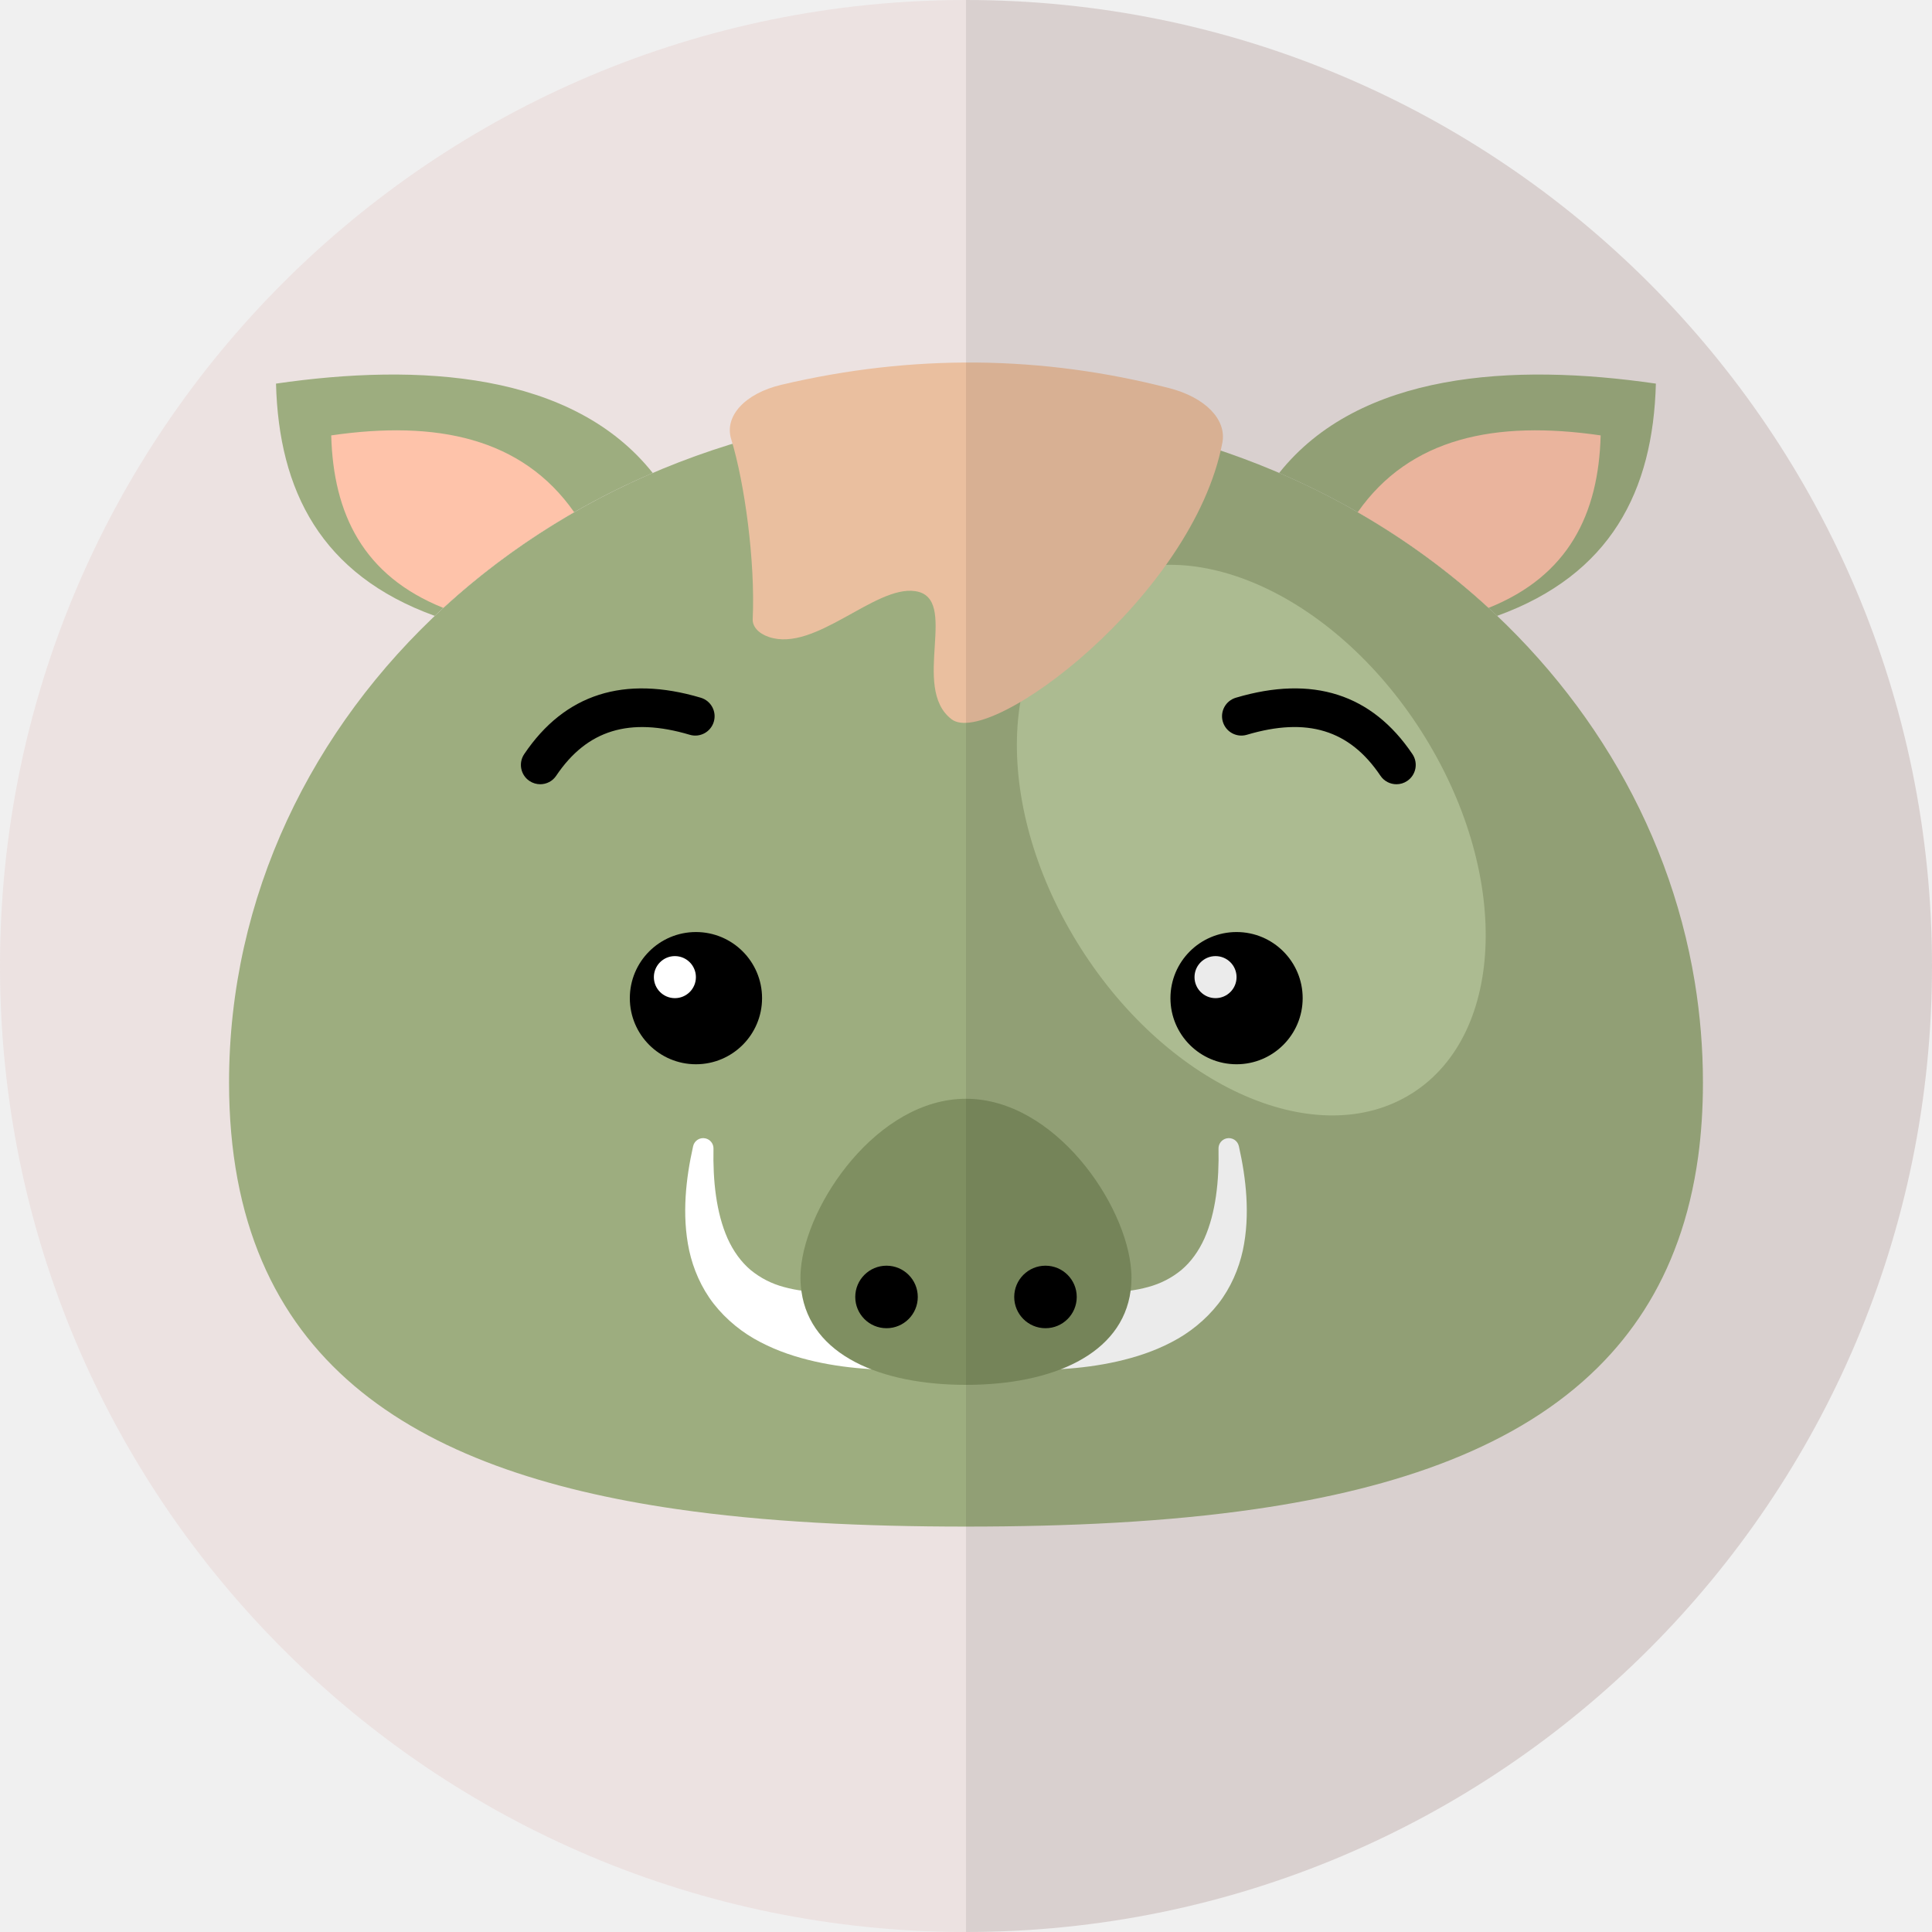
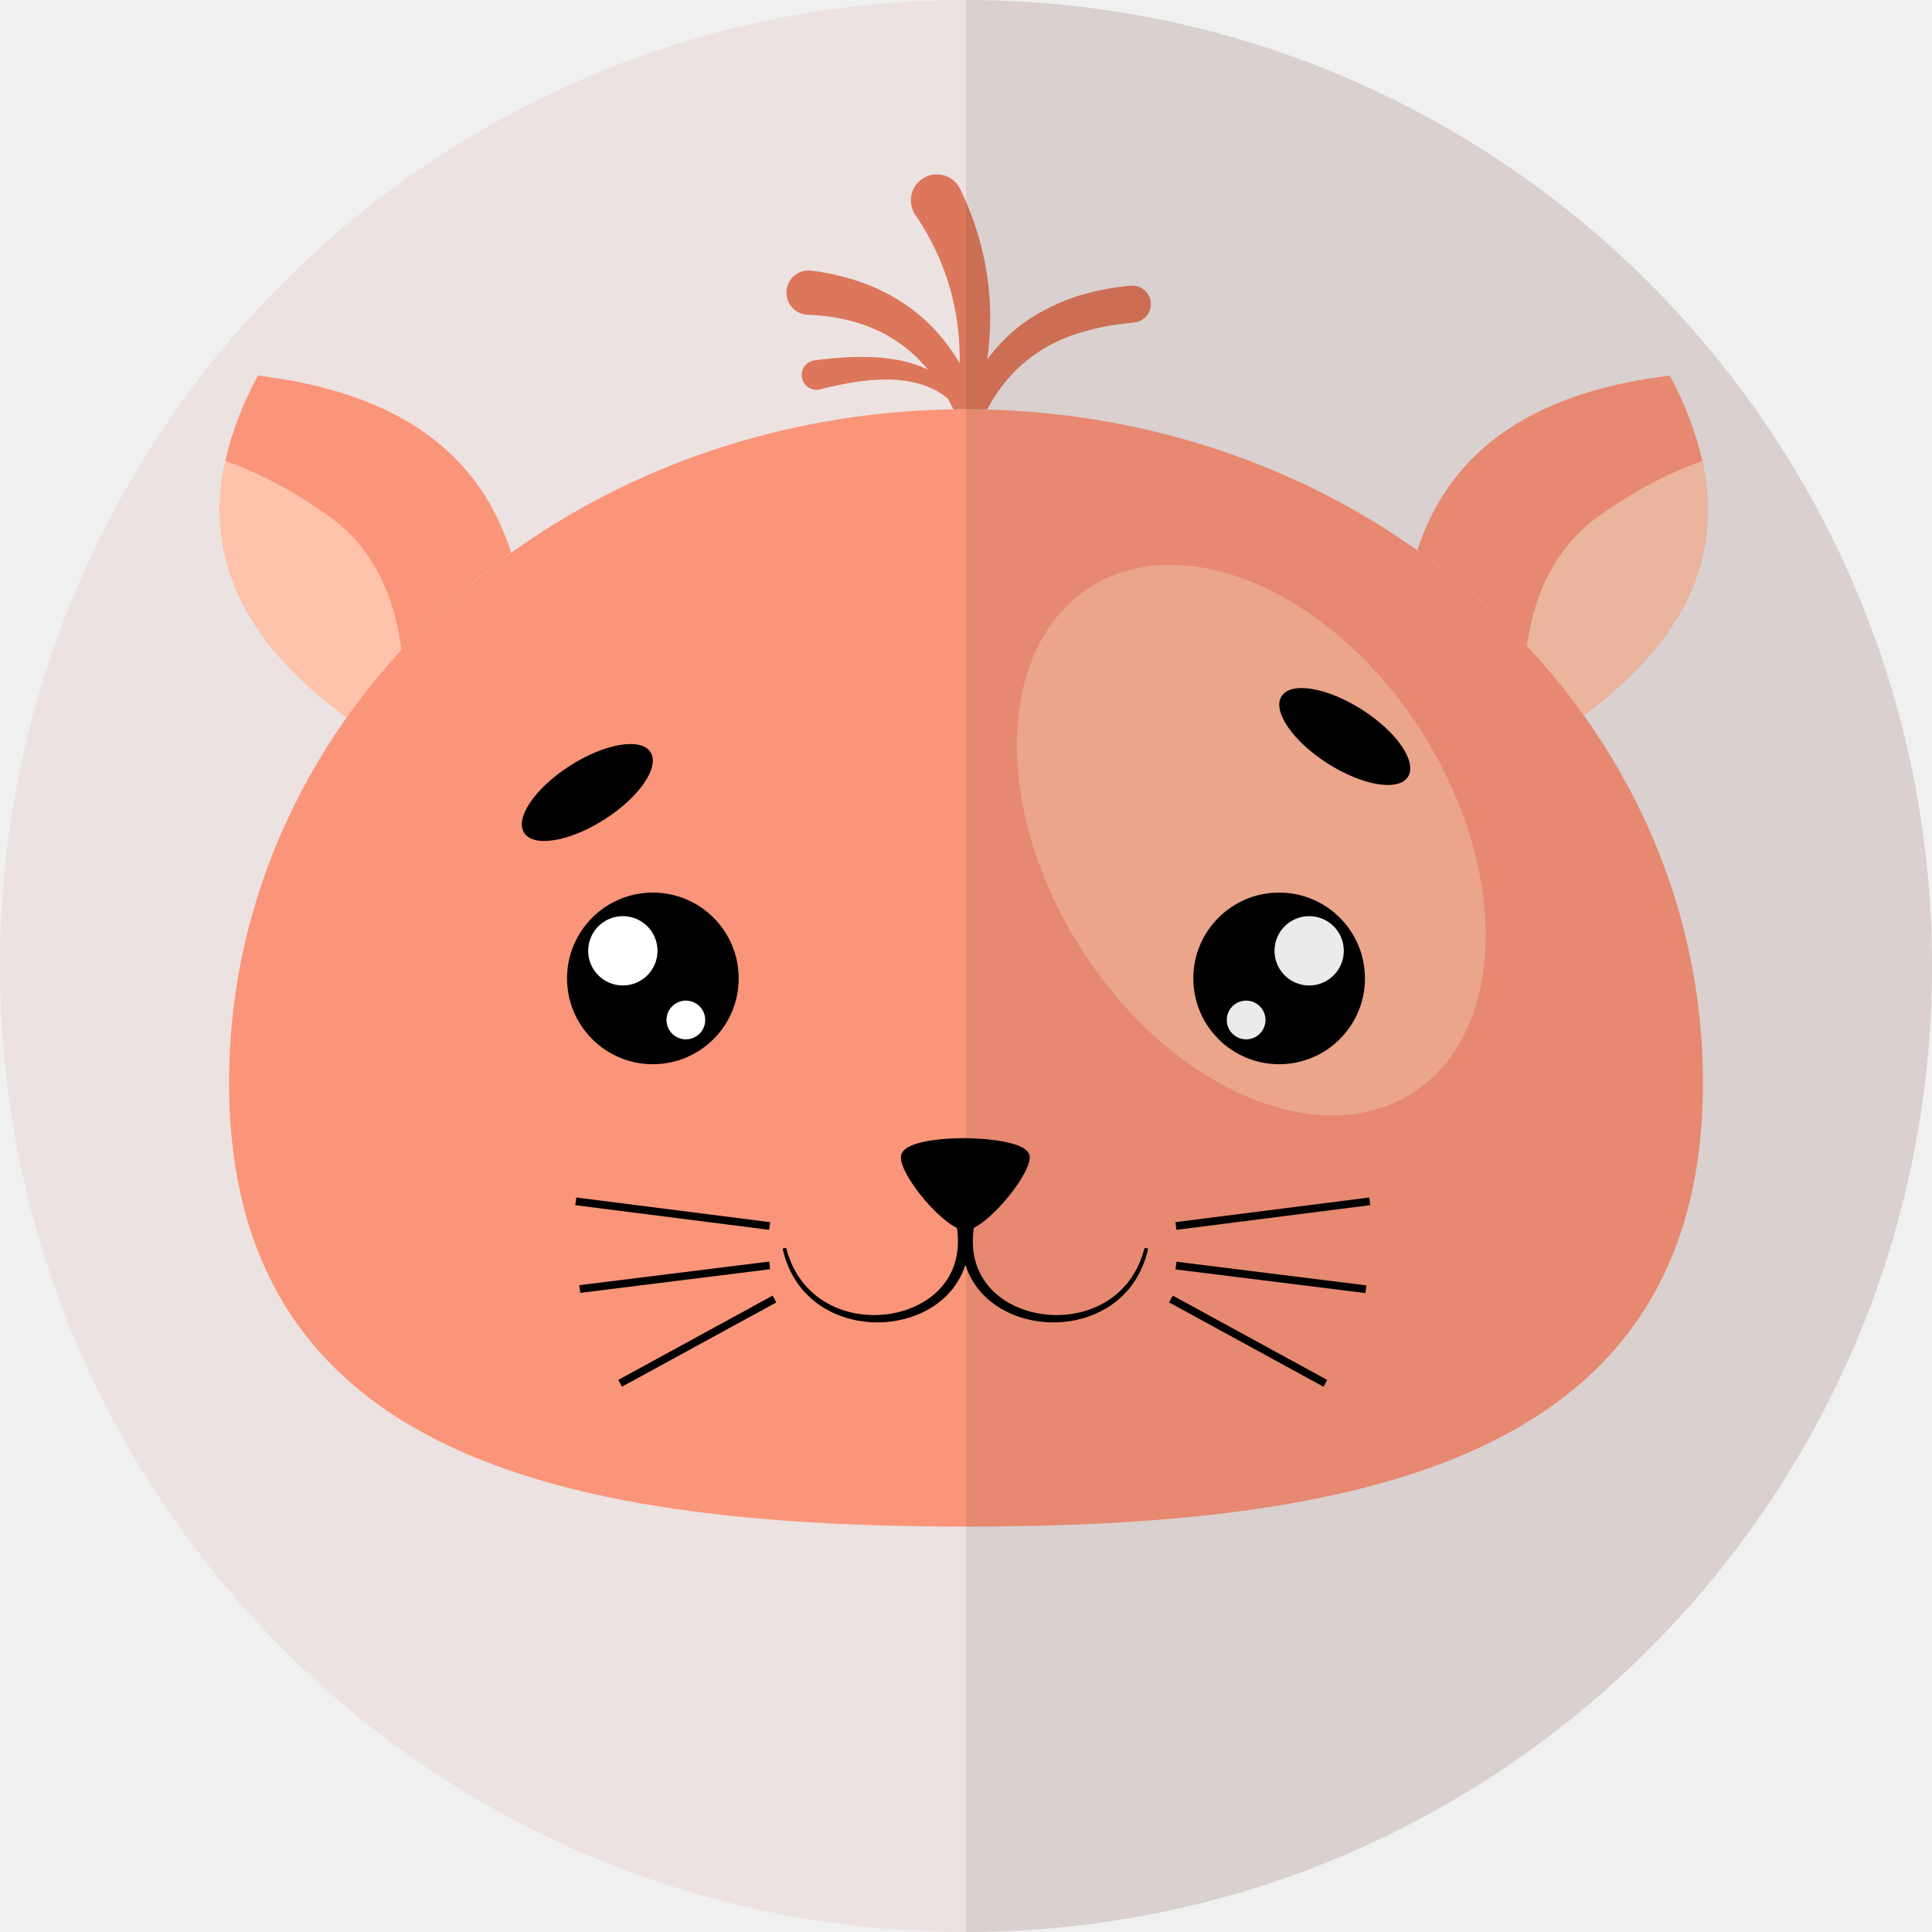
- <svg xmlns="http://www.w3.org/2000/svg" version="1.1" width="150" height="150" viewBox="0 0 500 500">
+ <svg xmlns="http://www.w3.org/2000/svg" width="150" height="150" viewBox="0 0 500 500">
  <circle cx="250" cy="250" r="250" fill="#ece2e1" />
-   <g>
-     <path fill="#9dad7f" d="M440.72,280.16c0,6.78-0.42,13.17-1.24,19.2c-1.09,7.91-2.86,15.19-5.27,21.89l-0.01,0.01c-4.63,12.92-11.65,23.67-20.66,32.61c-20.58,20.41-51.59,31.32-88.62,36.68c-23,3.34-48.32,4.53-74.92,4.53c-26.59,0-51.92-1.19-74.92-4.53c-68.09-9.86-115.8-38.47-115.8-110.39c0-96.23,85.39-174.24,190.72-174.24c95.69,0,174.92,64.38,188.62,148.31C440,262.69,440.72,271.35,440.72,280.16z" />
-   </g>
-   <g>
-     <ellipse fill="#bbcb9d" transform="matrix(0.8435 -0.5371 0.5371 0.8435 -66.1077 207.9553)" cx="323.84" cy="217.43" rx="52.25" ry="77.62" />
-   </g>
-   <g>
-     <g>
-       <path fill="#9dad7f" d="M168.93,122.41c-7.02,3.01-13.81,6.4-20.33,10.15c-12.31,7.07-23.67,15.39-33.87,24.76c-0.75,0.69-1.48,1.38-2.21,2.07c-29.45-10.66-40.36-32.36-41.09-60.11C108.42,93.89,148.17,96.28,168.93,122.41z" />
-       <path fill="#fec3aa" d="M148.6,132.56c-12.31,7.07-23.67,15.39-33.87,24.76c-20.72-8.3-28.47-24.32-29.01-44.64C112.9,108.72,135.09,113.26,148.6,132.56z" />
-     </g>
-     <g>
-       <path fill="#9dad7f" d="M331.04,122.41c7.02,3.01,13.81,6.4,20.33,10.15c12.31,7.07,23.67,15.39,33.87,24.76c0.75,0.69,1.48,1.38,2.21,2.07c29.45-10.66,40.36-32.36,41.09-60.11C391.55,93.89,351.8,96.28,331.04,122.41z" />
-       <path fill="#fec3aa" d="M351.37,132.56c12.31,7.07,23.67,15.39,33.87,24.76c20.72-8.3,28.47-24.32,29.01-44.64C387.07,108.72,364.88,113.26,351.37,132.56z" />
-     </g>
-   </g>
-   <g>
-     <path fill="#eabf9f" d="M202.23,99.58c34.04-8.03,67.49-7.6,100.38,0.87c9.29,2.39,14.88,8.11,13.74,14.1c-7.53,39.66-60.18,79.18-70.09,71.59c-10.72-8.21,2.3-31.48-9.45-33.16c-10.44-1.49-25.88,15.91-37.83,11.87c-2.73-0.92-4.27-2.74-4.18-4.61c0.68-14.78-2.04-35.12-5.58-46.62C187.41,107.69,192.82,101.8,202.23,99.58z" />
-   </g>
-   <g>
-     <path fill="#fff" d="M250,327.96v25.9c-8.21,0.68-16.53,1-25.04,0.44c-4.64-0.29-9.37-0.89-14.1-1.96c-4.73-1.07-9.51-2.61-14.07-5c-4.56-2.33-8.83-5.77-12.08-9.92c-3.25-4.18-5.3-9.03-6.34-13.76c-1.02-4.75-1.19-9.42-0.93-13.92c0.27-4.51,0.99-8.86,1.94-13.11c0.32-1.44,1.74-2.34,3.18-2.02c1.26,0.28,2.12,1.41,2.09,2.65v0.01c-0.17,8.24,0.68,16.55,3.65,23.25c1.5,3.32,3.52,6.1,5.98,8.17c2.5,2.04,5.34,3.52,8.59,4.39c6.49,1.79,14.03,1.68,21.61,0.63c7.6-1.02,15.32-2.97,22.97-5.27C248.3,328.19,249.15,328.03,250,327.96z" />
-     <path fill="#fff" d="M250,327.96v25.9c8.21,0.68,16.53,1,25.04,0.44c4.64-0.29,9.37-0.89,14.1-1.96c4.73-1.07,9.51-2.61,14.07-5 c4.56-2.33,8.83-5.77,12.08-9.92c3.25-4.18,5.3-9.03,6.34-13.76c1.02-4.75,1.19-9.42,0.93-13.92c-0.27-4.51-0.99-8.86-1.94-13.11 c-0.32-1.44-1.74-2.34-3.18-2.02c-1.26,0.28-2.12,1.41-2.09,2.65v0.01c0.17,8.24-0.68,16.55-3.65,23.25 c-1.5,3.32-3.52,6.1-5.98,8.17c-2.5,2.04-5.34,3.52-8.59,4.39c-6.49,1.79-14.03,1.68-21.61,0.63c-7.6-1.02-15.32-2.97-22.97-5.27 C251.7,328.19,250.85,328.03,250,327.96z" />
-     <path fill="#7f8f61" d="M292.83,330.65c0,1.12-0.07,2.24-0.22,3.34c0,0.01,0,0.01,0,0.02c-2.19,16.59-20.44,24.39-42.61,24.39c-22.07,0-40.25-7.69-42.58-24.16c-0.17-1.18-0.26-2.38-0.26-3.59c0-0.66,0.02-1.32,0.08-1.98c1.33-17.24,19.96-44.31,42.75-44.31c22.9,0,41.61,27.22,42.77,44.57c0,0.01,0,0.01,0,0.02C292.81,329.52,292.83,330.08,292.83,330.65z" />
-     <circle cx="270.57" cy="335.65" r="8.09" />
-     <circle cx="229.43" cy="335.65" r="8.09" />
-   </g>
-   <g>
-     <g>
-       <circle cx="180.11" cy="258.32" r="17.11" />
-       <circle fill="#fff" cx="174.66" cy="252.88" r="5.44" />
-     </g>
-     <g>
-       <circle cx="320.02" cy="258.32" r="17.11" />
-       <circle fill="#fff" cx="314.58" cy="252.88" r="5.44" />
-     </g>
-   </g>
-   <g>
-     <path d="M139.81,202.96c-0.96,0-1.93-0.28-2.79-0.85c-2.29-1.54-2.9-4.65-1.36-6.94c10.49-15.58,25.86-20.49,45.7-14.6c2.65,0.79,4.16,3.57,3.37,6.22s-3.57,4.16-6.22,3.37c-15.59-4.63-26.57-1.27-34.56,10.59C143,202.19,141.42,202.96,139.81,202.96z" />
-     <path d="M361.4,202.96c-1.61,0-3.19-0.77-4.15-2.21c-7.98-11.86-18.96-15.23-34.56-10.59c-2.65,0.79-5.43-0.72-6.22-3.37c-0.79-2.65,0.72-5.43,3.37-6.22c19.84-5.9,35.21-0.98,45.7,14.6c1.54,2.29,0.93,5.4-1.36,6.94C363.33,202.69,362.36,202.96,361.4,202.96z" />
-   </g>
-   <path d="M250,0a250,250 0 1,1 0,500" fill-opacity="0.08" />
+   <path fill="#fa9579" d="M440.72 280.16c0 6.78-.42 13.17-1.24 19.2-1.09 7.91-2.86 15.19-5.27 21.89l-.01.01c-4.63 12.92-11.65 23.67-20.66 32.61-20.58 20.41-51.59 31.32-88.62 36.68-23 3.34-48.32 4.53-74.92 4.53-26.59 0-51.92-1.19-74.92-4.53-68.09-9.86-115.8-38.47-115.8-110.39 0-96.23 85.39-174.24 190.72-174.24 95.69 0 174.92 64.38 188.62 148.31 1.38 8.46 2.1 17.12 2.1 25.93z" />
+   <ellipse cx="323.84" cy="217.43" fill="#ffb397" rx="52.25" ry="77.62" transform="rotate(-32.488 323.825 217.439)" />
+   <path fill="#fa9579" d="M132.29 143.05c-10.4 7.47-19.93 15.9-28.43 25.15-5.09 5.54-9.81 11.37-14.12 17.46-28.39-20.73-36.5-43.03-31.42-66.35 1.57-7.27 4.44-14.66 8.4-22.11 33.52 4.05 56.76 17.99 65.57 45.85z" />
+   <path fill="#fec3aa" d="M103.86 168.2c-5.09 5.54-9.81 11.37-14.12 17.46-28.39-20.73-36.5-43.03-31.42-66.35 6.82 2.38 16.16 6.65 26.9 14.34 13.17 9.41 17.4 24.04 18.64 34.55z" />
+   <path fill="#fa9579" d="M409.88 185.11a176.35 176.35 0 00-14.73-17.98c-8.5-9.1-18.01-17.4-28.36-24.73 8.97-27.43 32.11-41.18 65.37-45.2 3.95 7.45 6.83 14.84 8.39 22.11 5.05 23.11-2.88 45.23-30.67 65.8z" />
+   <path fill="#fec3aa" d="M409.88 185.11a176.35 176.35 0 00-14.73-17.98c1.4-10.41 5.77-24.38 18.5-33.48 10.74-7.69 20.08-11.96 26.9-14.34 5.05 23.11-2.88 45.23-30.67 65.8z" />
+   <path fill="#dc775b" d="M297.83 78.3c.22 2.6-1.68 4.89-4.26 5.15l-.06.01c-4.12.42-8.18.99-12.07 2.1-3.9 1.02-7.64 2.49-11.04 4.51-3.39 2.03-6.53 4.5-9.17 7.54-1.33 1.5-2.56 3.12-3.68 4.83-.57.85-1.05 1.76-1.59 2.65-.18.29-.34.6-.49.91-1.82-.06-3.64-.08-5.47-.08-1.09 0-2.18.01-3.26.03-.48-.99-.99-1.95-1.53-2.9-.9-.7-1.84-1.36-2.84-1.9-2.94-1.6-6.22-2.45-9.57-2.77-6.75-.62-13.71.66-20.53 2.38l-.02.01c-2.05.52-4.13-.73-4.65-2.78-.52-2.05.72-4.13 2.78-4.65.14-.04.3-.07.44-.09 3.72-.48 7.48-.83 11.3-.88 3.8-.04 7.67.21 11.49 1.05 2.23.49 4.43 1.23 6.53 2.21-2.06-2.48-4.37-4.68-6.93-6.52-6.89-5.07-15.39-7.33-24.12-7.63a5.73 5.73 0 01-5.55-5.93 5.73 5.73 0 015.93-5.55c.19 0 .38.02.56.04l.07.01c5.12.68 10.27 1.89 15.17 3.9 4.89 2 9.52 4.8 13.48 8.3 3.88 3.41 7.08 7.45 9.62 11.76.05-4.87-.35-9.68-1.29-14.34-1.73-8.72-5.29-16.85-10.18-24.05-2.09-3.06-1.29-7.24 1.78-9.33a6.721 6.721 0 019.33 1.78c.18.27.34.55.48.83l.06.13c4.47 9.28 7.17 19.44 7.63 29.56.24 4.88-.02 9.72-.69 14.46 2.83-3.87 6.31-7.38 10.34-10.09 4.01-2.75 8.43-4.82 12.96-6.31 4.57-1.4 9.23-2.33 13.88-2.72a4.783 4.783 0 015.16 4.37z" />
+   <path d="M249.83 294.56s-16.68-.28-16.68 4.94c0 5.21 11.66 18.89 16.68 18.89s16.68-13.95 16.68-18.89c0-4.94-16.68-4.94-16.68-4.94z" />
+   <path d="M296.22 322.93l-.12.46c-.74 2.71-1.89 5.3-3.5 7.57-1.6 2.27-3.65 4.21-5.98 5.69-4.68 2.97-10.4 4.11-15.87 3.55-5.46-.56-10.82-2.84-14.45-6.81-1.8-1.98-3.12-4.35-3.84-6.9-.72-2.55-.84-5.26-.53-7.93l.18-1.49-1.49-.16-.02-.17-.76.08-.76-.08-.02.17-1.49.16.18 1.49c.32 2.67.2 5.38-.53 7.93-.71 2.55-2.03 4.92-3.84 6.9-3.63 3.97-9 6.25-14.45 6.81-5.47.56-11.2-.58-15.87-3.55a21.186 21.186 0 01-5.98-5.69c-1.61-2.27-2.76-4.86-3.5-7.57l-.13-.46-.91.22.11.46c.68 2.83 1.8 5.57 3.43 8.02 1.62 2.45 3.73 4.58 6.18 6.23 4.9 3.32 10.96 4.72 16.85 4.3 5.87-.43 11.81-2.68 16.09-7.07 2.11-2.17 3.73-4.86 4.64-7.78.92 2.91 2.53 5.6 4.64 7.78 4.28 4.39 10.22 6.64 16.09 7.07 5.89.43 11.95-.98 16.85-4.3 2.44-1.65 4.56-3.78 6.18-6.23 1.63-2.45 2.75-5.19 3.43-8.02l.11-.46-.92-.22z" />
+   <path d="M148.894 311.898l.252-1.984 50.166 6.382-.253 1.984zM149.925 332.608l49.15-6.122.246 1.985-49.148 6.122zM160.009 357.12l39.957-21.823.958 1.755-39.957 21.822zM304.202 316.29l50.166-6.381.252 1.984-50.165 6.381zM304.217 328.52l.247-1.984 49.149 6.122-.247 1.985zM302.56 337.058l.958-1.755 39.957 21.822-.958 1.756z" class="st55" />
+   <circle cx="331.04" cy="253.21" r="22.21" />
+   <circle cx="338.81" cy="246.07" r="8.97" fill="#fff" />
+   <circle cx="322.5" cy="263.97" r="5.01" fill="#fff" />
+   <circle cx="168.96" cy="253.21" r="22.21" />
+   <circle cx="161.19" cy="246.07" r="8.97" fill="#fff" />
+   <circle cx="177.5" cy="263.97" r="5.01" fill="#fff" />
+   <ellipse cx="348.02" cy="190.63" rx="8.26" ry="19.4" transform="rotate(-57.466 348.006 190.616)" />
+   <ellipse cx="152" cy="205.09" rx="19.4" ry="8.26" transform="rotate(-32.531 152.02 205.094)" />
+   <path fill-opacity=".08" d="M250 0a250 250 0 110 500" />
</svg>
